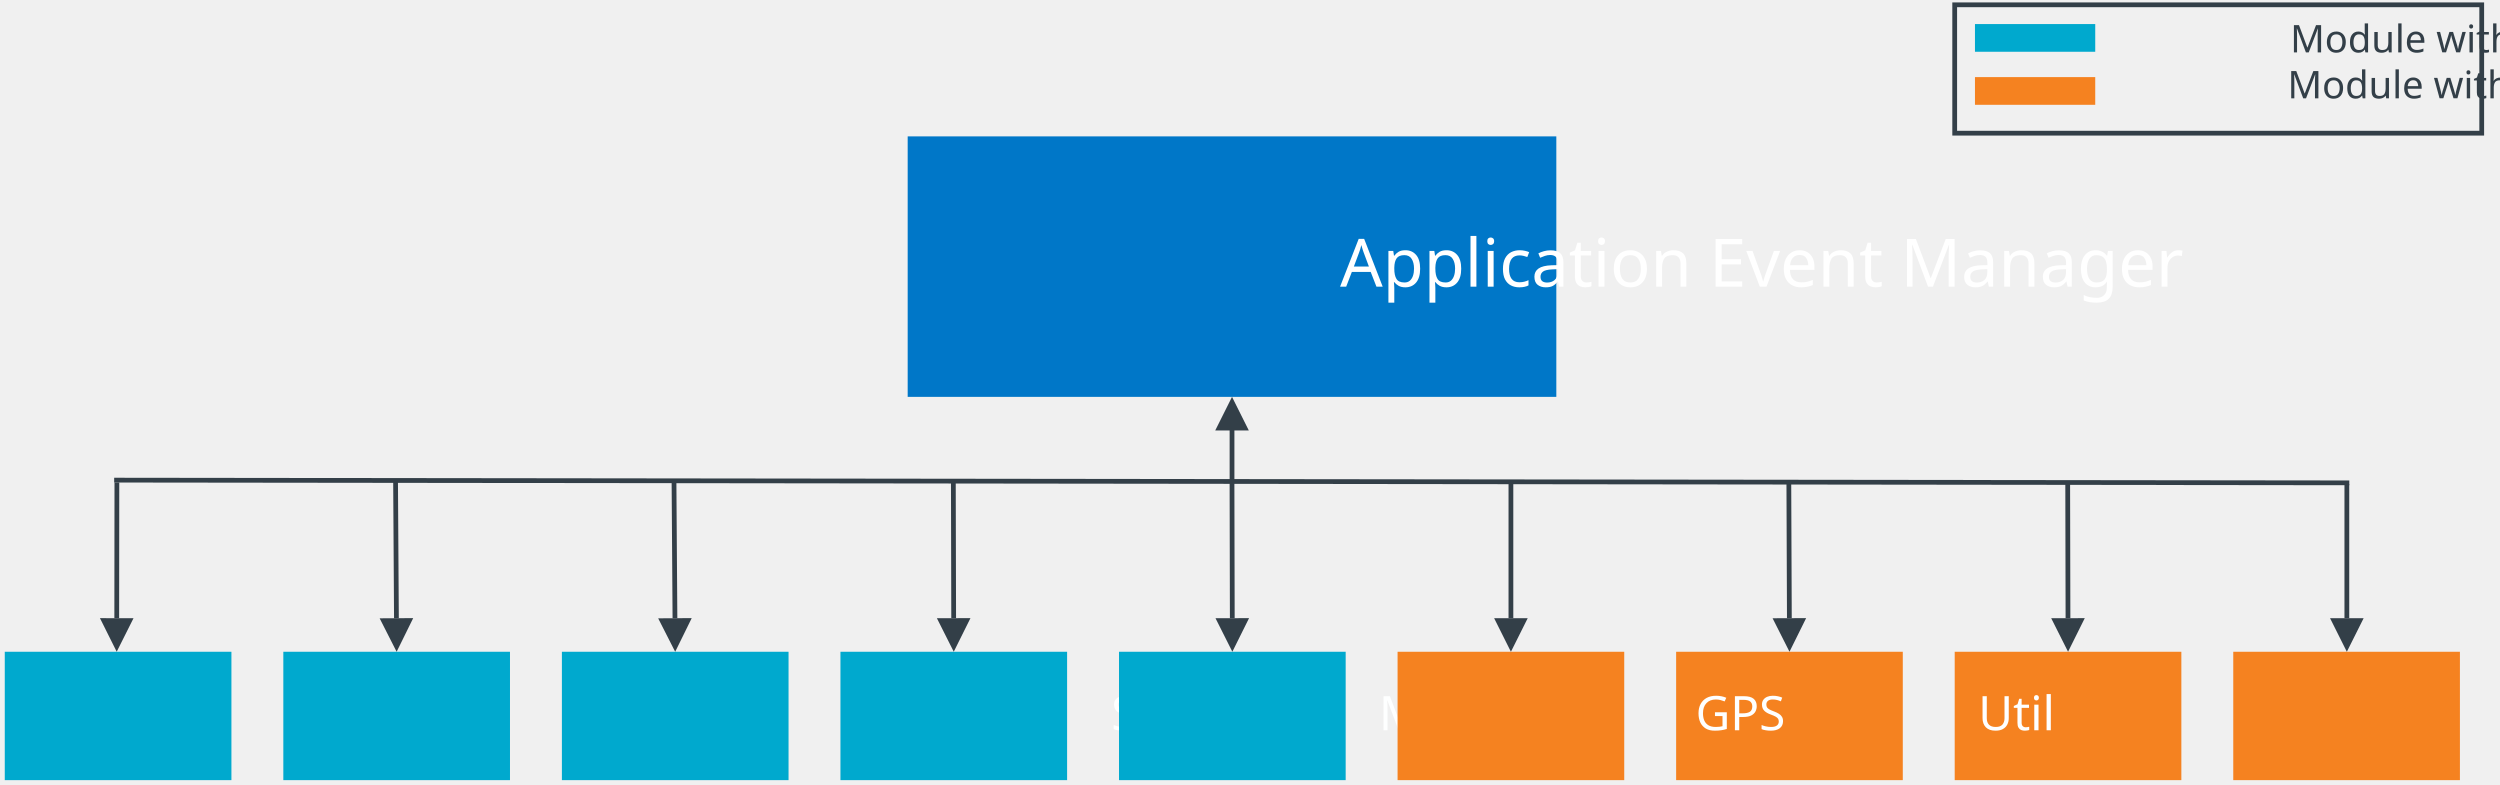
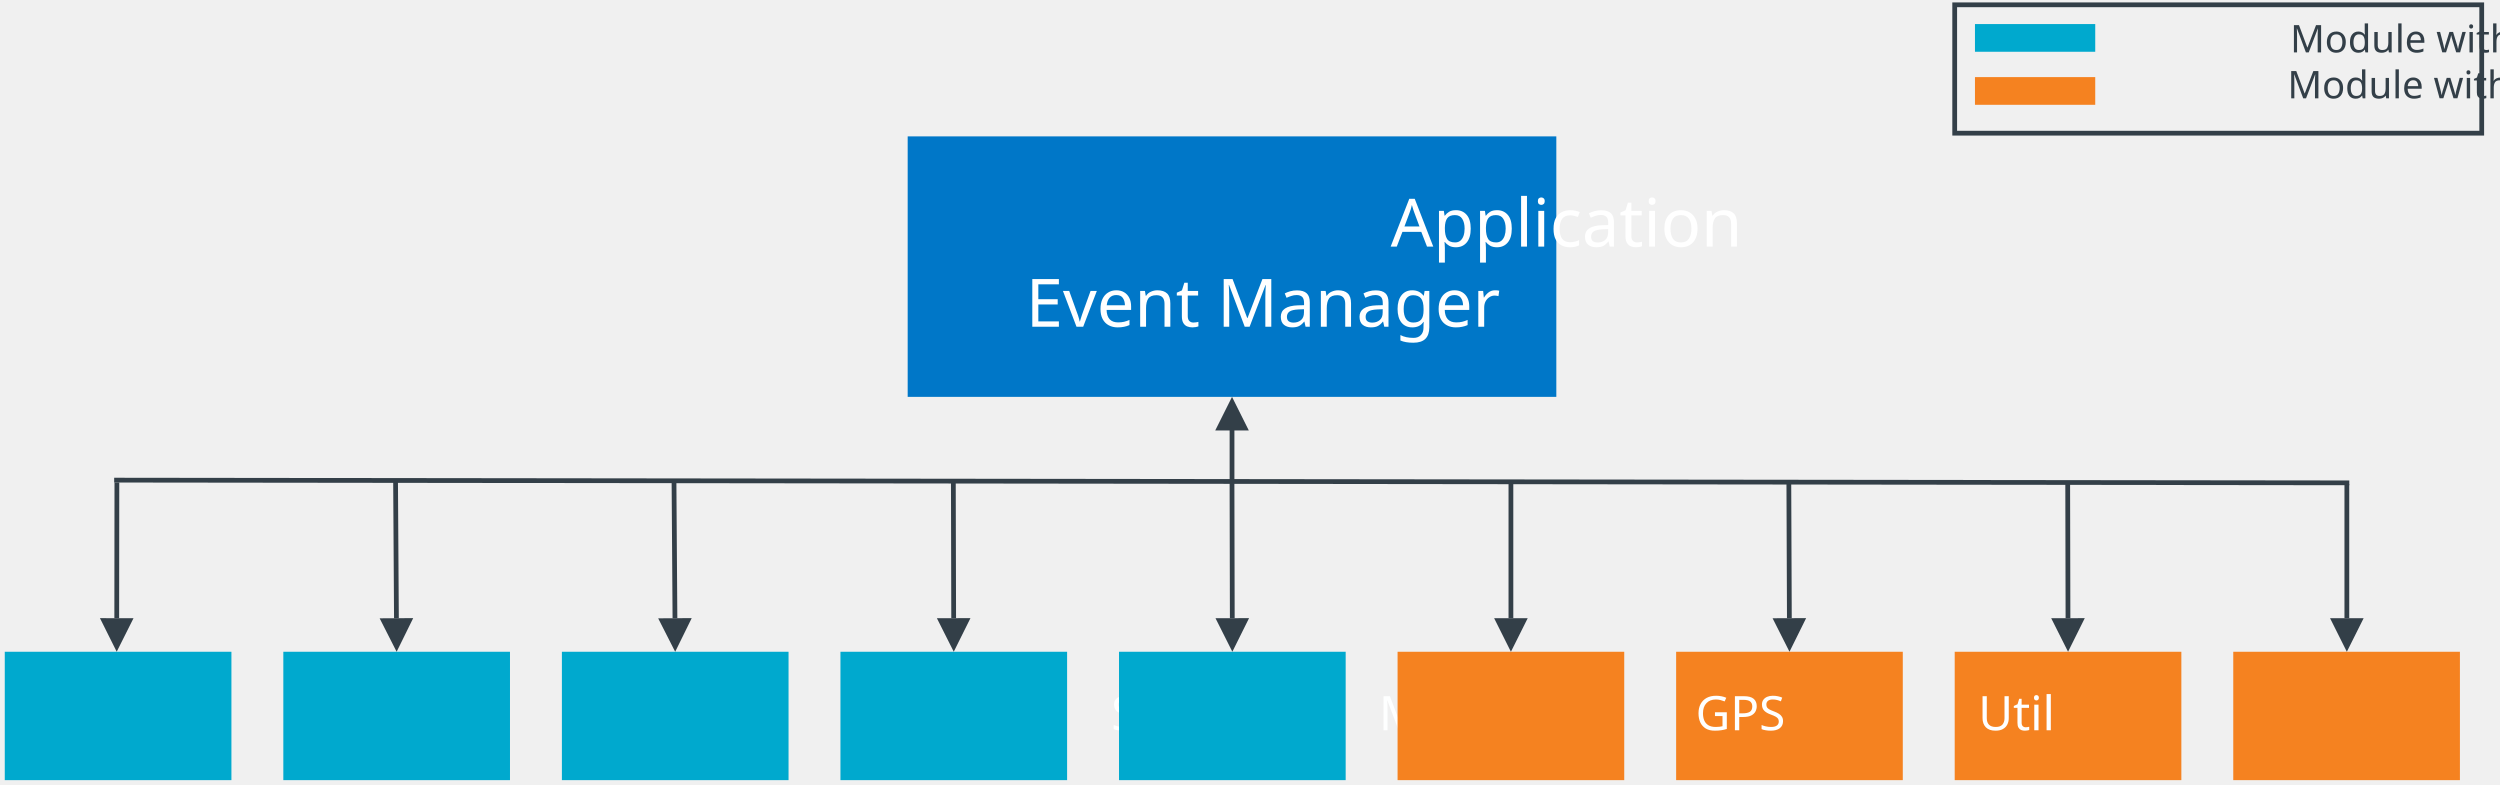
- <svg xmlns="http://www.w3.org/2000/svg" xmlns:ns1="http://schemas.microsoft.com/visio/2003/SVGExtensions/" xmlns:xlink="http://www.w3.org/1999/xlink" width="7.284in" height="2.287in" viewBox="0 0 524.413 164.638" xml:space="preserve" color-interpolation-filters="sRGB" class="st13">
+ <svg xmlns="http://www.w3.org/2000/svg" xmlns:ns1="http://schemas.microsoft.com/visio/2003/SVGExtensions/" xmlns:xlink="http://www.w3.org/1999/xlink" width="7.284in" height="2.287in" viewBox="0 0 524.413 164.638" xml:space="preserve" color-interpolation-filters="sRGB" class="st14">
  <ns1:documentProperties ns1:langID="1035" ns1:viewMarkup="false" />
  <style type="text/css">
	
		.st1 {fill:#0077c8;stroke:none;stroke-width:1}
		.st2 {fill:#ffffff;font-family:Calibri;font-size:1.167em}
- 		.st3 {marker-start:url(#mrkr4-9);stroke:#333f48;stroke-linecap:butt;stroke-width:1}
- 		.st4 {fill:#333f48;fill-opacity:1;stroke:#333f48;stroke-opacity:1;stroke-width:0.284}
- 		.st5 {fill:#00a9ce;stroke:none;stroke-width:1}
- 		.st6 {fill:#feffff;font-family:Calibri;font-size:0.833em}
- 		.st7 {fill:#f58220;stroke:none;stroke-width:1}
- 		.st8 {fill:none;stroke:none;stroke-width:1}
- 		.st9 {fill:#333f48;font-family:Calibri;font-size:0.667em}
- 		.st10 {fill:none;stroke:#333f48;stroke-width:1}
- 		.st11 {stroke:#333f48;stroke-linecap:butt;stroke-width:1}
- 		.st12 {marker-end:url(#mrkr4-57);stroke:#333f48;stroke-linecap:butt;stroke-width:1}
- 		.st13 {fill:none;fill-rule:evenodd;font-size:12px;overflow:visible;stroke-linecap:square;stroke-miterlimit:3}
+ 		.st3 {font-size:1em}
+ 		.st4 {marker-start:url(#mrkr4-11);stroke:#333f48;stroke-linecap:butt;stroke-width:1}
+ 		.st5 {fill:#333f48;fill-opacity:1;stroke:#333f48;stroke-opacity:1;stroke-width:0.284}
+ 		.st6 {fill:#00a9ce;stroke:none;stroke-width:1}
+ 		.st7 {fill:#feffff;font-family:Calibri;font-size:0.833em}
+ 		.st8 {fill:#f58220;stroke:none;stroke-width:1}
+ 		.st9 {fill:none;stroke:none;stroke-width:1}
+ 		.st10 {fill:#333f48;font-family:Calibri;font-size:0.667em}
+ 		.st11 {fill:none;stroke:#333f48;stroke-width:1}
+ 		.st12 {stroke:#333f48;stroke-linecap:butt;stroke-width:1}
+ 		.st13 {marker-end:url(#mrkr4-59);stroke:#333f48;stroke-linecap:butt;stroke-width:1}
+ 		.st14 {fill:none;fill-rule:evenodd;font-size:12px;overflow:visible;stroke-linecap:square;stroke-miterlimit:3}
	
	</style>
  <defs id="Markers">
    <g id="lend4">
      <path d="M 2 1 L 0 0 L 2 -1 L 2 1 " style="stroke:none" />
    </g>
-     <marker id="mrkr4-9" class="st4" ns1:arrowType="4" ns1:arrowSize="2" ns1:setback="6.68" refX="6.68" orient="auto" markerUnits="strokeWidth" overflow="visible">
+     <marker id="mrkr4-11" class="st5" ns1:arrowType="4" ns1:arrowSize="2" ns1:setback="6.68" refX="6.68" orient="auto" markerUnits="strokeWidth" overflow="visible">
      <use xlink:href="#lend4" transform="scale(3.52) " />
    </marker>
-     <marker id="mrkr4-57" class="st4" ns1:arrowType="4" ns1:arrowSize="2" ns1:setback="7.04" refX="-7.04" orient="auto" markerUnits="strokeWidth" overflow="visible">
+     <marker id="mrkr4-59" class="st5" ns1:arrowType="4" ns1:arrowSize="2" ns1:setback="7.04" refX="-7.04" orient="auto" markerUnits="strokeWidth" overflow="visible">
      <use xlink:href="#lend4" transform="scale(-3.52,-3.52) " />
    </marker>
  </defs>
  <g ns1:mID="0" ns1:index="1" ns1:groupContext="foregroundPage">
    <ns1:pageProperties ns1:drawingScale="0.0393701" ns1:pageScale="0.0393701" ns1:drawingUnits="24" ns1:shadowOffsetX="8.50394" ns1:shadowOffsetY="-8.50394" />
    <ns1:layer ns1:name="Connector" ns1:index="0" />
    <g id="shape7-1" ns1:mID="7" ns1:groupContext="shape" transform="translate(190.4,-81.3964)">
      <ns1:textBlock ns1:margins="rect(4,4,4,4)" />
      <ns1:textRect cx="68.031" cy="137.318" width="136.07" height="54.64" />
      <rect x="0" y="109.998" width="136.063" height="54.64" class="st1" />
-       <text x="25.17" y="141.52" class="st2" ns1:langID="1044">
+       <text x="35.78" y="133.12" class="st2" ns1:langID="1033">
        <ns1:paragraph ns1:horizAlign="1" ns1:bulletSize="0.166667" />
-         <ns1:tabList />Application Event Manager</text>
-     </g>
-     <g id="shape9-4" ns1:mID="9" ns1:groupContext="shape" ns1:layerMember="0" transform="translate(251.345,-81.3964)">
-       <path d="M7.09 171.32 L7.09 171.68 L7.09 182.39" class="st3" />
-     </g>
-     <g id="shape14-10" ns1:mID="14" ns1:groupContext="shape" transform="translate(1,-1)">
-       <ns1:userDefs>
-         <ns1:ud ns1:nameU="visVersion" ns1:val="VT0(15):26" />
-       </ns1:userDefs>
-       <ns1:textBlock ns1:margins="rect(4,4,4,4)" ns1:tabSpace="42.5197" />
-       <ns1:textRect cx="23.772" cy="151.173" width="47.55" height="26.929" />
-       <rect x="0" y="137.709" width="47.544" height="26.929" class="st5" />
-       <text x="15.63" y="154.17" class="st6" ns1:langID="1044">
+         <ns1:tabList />Application<ns1:newlineChar />
+         <tspan x="24.78" dy="1.2em" class="st3" ns1:langID="1044">Event </tspan>M<tspan class="st3" ns1:langID="1044">anager</tspan>
+       </text>
+     </g>
+     <g id="shape9-6" ns1:mID="9" ns1:groupContext="shape" ns1:layerMember="0" transform="translate(251.345,-81.3964)">
+       <path d="M7.09 171.32 L7.09 171.68 L7.09 182.39" class="st4" />
+     </g>
+     <g id="shape14-12" ns1:mID="14" ns1:groupContext="shape" transform="translate(1,-1)">
+       <ns1:userDefs>
+         <ns1:ud ns1:nameU="visVersion" ns1:val="VT0(15):26" />
+       </ns1:userDefs>
+       <ns1:textBlock ns1:margins="rect(4,4,4,4)" ns1:tabSpace="42.5197" />
+       <ns1:textRect cx="23.772" cy="151.173" width="47.55" height="26.929" />
+       <rect x="0" y="137.709" width="47.544" height="26.929" class="st6" />
+       <text x="15.63" y="154.17" class="st7" ns1:langID="1044">
        <ns1:paragraph ns1:horizAlign="1" />
        <ns1:tabList />App</text>
    </g>
-     <g id="shape15-13" ns1:mID="15" ns1:groupContext="shape" transform="translate(59.4325,-1)">
-       <ns1:userDefs>
-         <ns1:ud ns1:nameU="visVersion" ns1:val="VT0(15):26" />
-       </ns1:userDefs>
-       <ns1:textBlock ns1:margins="rect(4,4,4,4)" ns1:tabSpace="42.5197" />
-       <ns1:textRect cx="23.772" cy="151.173" width="47.55" height="26.929" />
-       <rect x="0" y="137.709" width="47.544" height="26.929" class="st5" />
-       <text x="14.23" y="154.17" class="st6" ns1:langID="1044">
+     <g id="shape15-15" ns1:mID="15" ns1:groupContext="shape" transform="translate(59.4325,-1)">
+       <ns1:userDefs>
+         <ns1:ud ns1:nameU="visVersion" ns1:val="VT0(15):26" />
+       </ns1:userDefs>
+       <ns1:textBlock ns1:margins="rect(4,4,4,4)" ns1:tabSpace="42.5197" />
+       <ns1:textRect cx="23.772" cy="151.173" width="47.55" height="26.929" />
+       <rect x="0" y="137.709" width="47.544" height="26.929" class="st6" />
+       <text x="14.23" y="154.17" class="st7" ns1:langID="1044">
        <ns1:paragraph ns1:horizAlign="1" />
        <ns1:tabList />Data</text>
    </g>
-     <g id="shape16-16" ns1:mID="16" ns1:groupContext="shape" transform="translate(117.865,-1)">
-       <ns1:userDefs>
-         <ns1:ud ns1:nameU="visVersion" ns1:val="VT0(15):26" />
-       </ns1:userDefs>
-       <ns1:textBlock ns1:margins="rect(4,4,4,4)" ns1:tabSpace="42.5197" />
-       <ns1:textRect cx="23.772" cy="151.173" width="47.55" height="26.929" />
-       <rect x="0" y="137.709" width="47.544" height="26.929" class="st5" />
-       <text x="12.07" y="154.17" class="st6" ns1:langID="1044">
+     <g id="shape16-18" ns1:mID="16" ns1:groupContext="shape" transform="translate(117.865,-1)">
+       <ns1:userDefs>
+         <ns1:ud ns1:nameU="visVersion" ns1:val="VT0(15):26" />
+       </ns1:userDefs>
+       <ns1:textBlock ns1:margins="rect(4,4,4,4)" ns1:tabSpace="42.5197" />
+       <ns1:textRect cx="23.772" cy="151.173" width="47.55" height="26.929" />
+       <rect x="0" y="137.709" width="47.544" height="26.929" class="st6" />
+       <text x="12.07" y="154.17" class="st7" ns1:langID="1044">
        <ns1:paragraph ns1:horizAlign="1" />
        <ns1:tabList />Cloud</text>
    </g>
-     <g id="shape17-19" ns1:mID="17" ns1:groupContext="shape" transform="translate(176.298,-1)">
-       <ns1:userDefs>
-         <ns1:ud ns1:nameU="visVersion" ns1:val="VT0(15):26" />
-       </ns1:userDefs>
-       <ns1:textBlock ns1:margins="rect(4,4,4,4)" ns1:tabSpace="42.5197" />
-       <ns1:textRect cx="23.772" cy="151.173" width="47.55" height="26.929" />
-       <rect x="0" y="137.709" width="47.544" height="26.929" class="st5" />
-       <text x="10.02" y="154.17" class="st6" ns1:langID="1044">
+     <g id="shape17-21" ns1:mID="17" ns1:groupContext="shape" transform="translate(176.298,-1)">
+       <ns1:userDefs>
+         <ns1:ud ns1:nameU="visVersion" ns1:val="VT0(15):26" />
+       </ns1:userDefs>
+       <ns1:textBlock ns1:margins="rect(4,4,4,4)" ns1:tabSpace="42.5197" />
+       <ns1:textRect cx="23.772" cy="151.173" width="47.55" height="26.929" />
+       <rect x="0" y="137.709" width="47.544" height="26.929" class="st6" />
+       <text x="10.02" y="154.17" class="st7" ns1:langID="1044">
        <ns1:paragraph ns1:horizAlign="1" />
        <ns1:tabList />Sensor</text>
    </g>
-     <g id="shape18-22" ns1:mID="18" ns1:groupContext="shape" transform="translate(234.73,-1)">
-       <ns1:userDefs>
-         <ns1:ud ns1:nameU="visVersion" ns1:val="VT0(15):26" />
-       </ns1:userDefs>
-       <ns1:textBlock ns1:margins="rect(4,4,4,4)" ns1:tabSpace="42.5197" />
-       <ns1:textRect cx="23.772" cy="151.173" width="47.55" height="26.929" />
-       <rect x="0" y="137.709" width="47.544" height="26.929" class="st5" />
-       <text x="7.75" y="154.17" class="st6" ns1:langID="1044">
+     <g id="shape18-24" ns1:mID="18" ns1:groupContext="shape" transform="translate(234.73,-1)">
+       <ns1:userDefs>
+         <ns1:ud ns1:nameU="visVersion" ns1:val="VT0(15):26" />
+       </ns1:userDefs>
+       <ns1:textBlock ns1:margins="rect(4,4,4,4)" ns1:tabSpace="42.5197" />
+       <ns1:textRect cx="23.772" cy="151.173" width="47.55" height="26.929" />
+       <rect x="0" y="137.709" width="47.544" height="26.929" class="st6" />
+       <text x="7.75" y="154.17" class="st7" ns1:langID="1044">
        <ns1:paragraph ns1:horizAlign="1" />
        <ns1:tabList />Modem</text>
    </g>
-     <g id="shape19-25" ns1:mID="19" ns1:groupContext="shape" transform="translate(410.028,-1)">
-       <ns1:userDefs>
-         <ns1:ud ns1:nameU="visVersion" ns1:val="VT0(15):26" />
-       </ns1:userDefs>
-       <ns1:textBlock ns1:margins="rect(4,4,4,4)" ns1:tabSpace="42.5197" />
-       <ns1:textRect cx="23.772" cy="151.173" width="47.55" height="26.929" />
-       <rect x="0" y="137.709" width="47.544" height="26.929" class="st7" />
-       <text x="19.3" y="154.17" class="st6" ns1:langID="1044">
+     <g id="shape19-27" ns1:mID="19" ns1:groupContext="shape" transform="translate(410.028,-1)">
+       <ns1:userDefs>
+         <ns1:ud ns1:nameU="visVersion" ns1:val="VT0(15):26" />
+       </ns1:userDefs>
+       <ns1:textBlock ns1:margins="rect(4,4,4,4)" ns1:tabSpace="42.5197" />
+       <ns1:textRect cx="23.772" cy="151.173" width="47.55" height="26.929" />
+       <rect x="0" y="137.709" width="47.544" height="26.929" class="st8" />
+       <text x="19.3" y="154.17" class="st7" ns1:langID="1044">
        <ns1:paragraph ns1:horizAlign="1" />
        <ns1:tabList />UI</text>
    </g>
-     <g id="shape20-28" ns1:mID="20" ns1:groupContext="shape" transform="translate(351.595,-1)">
-       <ns1:userDefs>
-         <ns1:ud ns1:nameU="visVersion" ns1:val="VT0(15):26" />
-       </ns1:userDefs>
-       <ns1:textBlock ns1:margins="rect(4,4,4,4)" ns1:tabSpace="42.5197" />
-       <ns1:textRect cx="23.772" cy="151.173" width="47.55" height="26.929" />
-       <rect x="0" y="137.709" width="47.544" height="26.929" class="st7" />
-       <text x="16.59" y="154.17" class="st6" ns1:langID="1044">
+     <g id="shape20-30" ns1:mID="20" ns1:groupContext="shape" transform="translate(351.595,-1)">
+       <ns1:userDefs>
+         <ns1:ud ns1:nameU="visVersion" ns1:val="VT0(15):26" />
+       </ns1:userDefs>
+       <ns1:textBlock ns1:margins="rect(4,4,4,4)" ns1:tabSpace="42.5197" />
+       <ns1:textRect cx="23.772" cy="151.173" width="47.55" height="26.929" />
+       <rect x="0" y="137.709" width="47.544" height="26.929" class="st8" />
+       <text x="16.59" y="154.17" class="st7" ns1:langID="1044">
        <ns1:paragraph ns1:horizAlign="1" />
        <ns1:tabList />Util</text>
    </g>
-     <g id="shape21-31" ns1:mID="21" ns1:groupContext="shape" transform="translate(293.163,-1)">
-       <ns1:userDefs>
-         <ns1:ud ns1:nameU="visVersion" ns1:val="VT0(15):26" />
-       </ns1:userDefs>
-       <ns1:textBlock ns1:margins="rect(4,4,4,4)" ns1:tabSpace="42.5197" />
-       <ns1:textRect cx="23.772" cy="151.173" width="47.55" height="26.929" />
-       <rect x="0" y="137.709" width="47.544" height="26.929" class="st7" />
-       <text x="15.74" y="154.17" class="st6" ns1:langID="1044">
+     <g id="shape21-33" ns1:mID="21" ns1:groupContext="shape" transform="translate(293.163,-1)">
+       <ns1:userDefs>
+         <ns1:ud ns1:nameU="visVersion" ns1:val="VT0(15):26" />
+       </ns1:userDefs>
+       <ns1:textBlock ns1:margins="rect(4,4,4,4)" ns1:tabSpace="42.5197" />
+       <ns1:textRect cx="23.772" cy="151.173" width="47.55" height="26.929" />
+       <rect x="0" y="137.709" width="47.544" height="26.929" class="st8" />
+       <text x="15.74" y="154.17" class="st7" ns1:langID="1044">
        <ns1:paragraph ns1:horizAlign="1" />
        <ns1:tabList />GPS</text>
    </g>
-     <g id="shape29-34" ns1:mID="29" ns1:groupContext="shape" transform="translate(414.28,-153.787)">
-       <ns1:userDefs>
-         <ns1:ud ns1:nameU="visVersion" ns1:val="VT0(15):26" />
-       </ns1:userDefs>
-       <rect x="0" y="158.827" width="25.228" height="5.811" class="st5" />
-     </g>
-     <g id="shape30-36" ns1:mID="30" ns1:groupContext="shape" transform="translate(438.941,-151.236)">
+     <g id="shape29-36" ns1:mID="29" ns1:groupContext="shape" transform="translate(414.28,-153.787)">
+       <ns1:userDefs>
+         <ns1:ud ns1:nameU="visVersion" ns1:val="VT0(15):26" />
+       </ns1:userDefs>
+       <rect x="0" y="158.827" width="25.228" height="5.811" class="st6" />
+     </g>
+     <g id="shape30-38" ns1:mID="30" ns1:groupContext="shape" transform="translate(438.941,-151.236)">
      <ns1:textBlock ns1:margins="rect(4,4,4,4)" ns1:tabSpace="42.5197" />
      <ns1:textRect cx="39.118" cy="159.819" width="78.24" height="9.638" />
-       <rect x="0" y="155" width="78.236" height="9.638" class="st8" />
-       <text x="4" y="162.22" class="st9" ns1:langID="1044">
+       <rect x="0" y="155" width="78.236" height="9.638" class="st9" />
+       <text x="4" y="162.22" class="st10" ns1:langID="1044">
        <ns1:paragraph />
        <ns1:tabList />Module with thread</text>
    </g>
-     <g id="shape31-39" ns1:mID="31" ns1:groupContext="shape" transform="translate(414.28,-142.661)">
-       <ns1:userDefs>
-         <ns1:ud ns1:nameU="visVersion" ns1:val="VT0(15):26" />
-       </ns1:userDefs>
-       <rect x="0" y="158.827" width="25.228" height="5.811" class="st7" />
-     </g>
-     <g id="shape32-41" ns1:mID="32" ns1:groupContext="shape" transform="translate(438.374,-141.598)">
+     <g id="shape31-41" ns1:mID="31" ns1:groupContext="shape" transform="translate(414.28,-142.661)">
+       <ns1:userDefs>
+         <ns1:ud ns1:nameU="visVersion" ns1:val="VT0(15):26" />
+       </ns1:userDefs>
+       <rect x="0" y="158.827" width="25.228" height="5.811" class="st8" />
+     </g>
+     <g id="shape32-43" ns1:mID="32" ns1:groupContext="shape" transform="translate(438.374,-141.598)">
      <ns1:textBlock ns1:margins="rect(4,4,4,4)" ns1:tabSpace="42.5197" />
      <ns1:textRect cx="42.52" cy="159.819" width="85.04" height="9.638" />
-       <rect x="0" y="155" width="85.039" height="9.638" class="st8" />
-       <text x="4" y="162.22" class="st9" ns1:langID="1044">
+       <rect x="0" y="155" width="85.039" height="9.638" class="st9" />
+       <text x="4" y="162.22" class="st10" ns1:langID="1044">
        <ns1:paragraph />
        <ns1:tabList />Module without thread</text>
    </g>
-     <g id="shape34-44" ns1:mID="34" ns1:groupContext="shape" transform="translate(410.028,-136.709)">
-       <ns1:userDefs>
-         <ns1:ud ns1:nameU="visVersion" ns1:val="VT0(15):26" />
-       </ns1:userDefs>
-       <rect x="0" y="137.709" width="110.551" height="26.929" class="st10" />
-     </g>
-     <g id="shape35-46" ns1:mID="35" ns1:groupContext="shape" transform="translate(468.46,-1)">
-       <ns1:userDefs>
-         <ns1:ud ns1:nameU="visVersion" ns1:val="VT0(15):26" />
-       </ns1:userDefs>
-       <ns1:textBlock ns1:margins="rect(4,4,4,4)" ns1:tabSpace="42.5197" />
-       <ns1:textRect cx="23.772" cy="151.173" width="47.55" height="26.929" />
-       <rect x="0" y="137.709" width="47.544" height="26.929" class="st7" />
-       <text x="10.6" y="154.17" class="st6" ns1:langID="1044">
+     <g id="shape34-46" ns1:mID="34" ns1:groupContext="shape" transform="translate(410.028,-136.709)">
+       <ns1:userDefs>
+         <ns1:ud ns1:nameU="visVersion" ns1:val="VT0(15):26" />
+       </ns1:userDefs>
+       <rect x="0" y="137.709" width="110.551" height="26.929" class="st11" />
+     </g>
+     <g id="shape35-48" ns1:mID="35" ns1:groupContext="shape" transform="translate(468.46,-1)">
+       <ns1:userDefs>
+         <ns1:ud ns1:nameU="visVersion" ns1:val="VT0(15):26" />
+       </ns1:userDefs>
+       <ns1:textBlock ns1:margins="rect(4,4,4,4)" ns1:tabSpace="42.5197" />
+       <ns1:textRect cx="23.772" cy="151.173" width="47.55" height="26.929" />
+       <rect x="0" y="137.709" width="47.544" height="26.929" class="st8" />
+       <text x="10.6" y="154.17" class="st7" ns1:langID="1044">
        <ns1:paragraph ns1:horizAlign="1" />
        <ns1:tabList />Debug</text>
    </g>
-     <g id="shape40-49" ns1:mID="40" ns1:groupContext="shape" ns1:layerMember="0" transform="translate(23.9489,-70.7319)">
-       <path d="M0 171.44 L468.85 172.01" class="st11" />
-     </g>
-     <g id="shape42-52" ns1:mID="42" ns1:groupContext="shape" ns1:layerMember="0" transform="translate(76.0061,-63.8571)">
-       <path d="M6.97 164.64 L7.15 193.53" class="st12" />
-     </g>
-     <g id="shape44-58" ns1:mID="44" ns1:groupContext="shape" ns1:layerMember="0" transform="translate(134.422,-63.7866)">
-       <path d="M6.96 164.64 L7.16 193.46" class="st12" />
-     </g>
-     <g id="shape45-63" ns1:mID="45" ns1:groupContext="shape" ns1:layerMember="0" transform="translate(192.938,-63.7157)">
-       <path d="M7.04 164.64 L7.11 193.38" class="st12" />
-     </g>
-     <g id="shape46-68" ns1:mID="46" ns1:groupContext="shape" ns1:layerMember="0" transform="translate(251.38,-63.6452)">
-       <path d="M7.05 164.64 L7.11 193.31" class="st12" />
-     </g>
-     <g id="shape47-73" ns1:mID="47" ns1:groupContext="shape" ns1:layerMember="0" transform="translate(309.848,-63.9291)">
-       <path d="M7.09 164.64 L7.09 193.6" class="st12" />
-     </g>
-     <g id="shape48-78" ns1:mID="48" ns1:groupContext="shape" ns1:layerMember="0" transform="translate(368.216,-63.504)">
-       <path d="M7.02 164.64 L7.13 193.17" class="st12" />
-     </g>
-     <g id="shape49-83" ns1:mID="49" ns1:groupContext="shape" ns1:layerMember="0" transform="translate(426.681,-63.4335)">
-       <path d="M7.05 164.64 L7.11 193.1" class="st12" />
-     </g>
-     <g id="shape50-88" ns1:mID="50" ns1:groupContext="shape" ns1:layerMember="0" transform="translate(485.197,-63.0787)">
-       <path d="M7.09 164.64 L7.09 192.75" class="st12" />
-     </g>
-     <g id="shape53-93" ns1:mID="53" ns1:groupContext="shape" ns1:layerMember="0" transform="translate(31.5882,-63.4455)">
-       <path d="M-7.07 164.64 L-7.1 193.11" class="st12" />
+     <g id="shape40-51" ns1:mID="40" ns1:groupContext="shape" ns1:layerMember="0" transform="translate(23.9489,-70.7319)">
+       <path d="M0 171.44 L468.85 172.01" class="st12" />
+     </g>
+     <g id="shape42-54" ns1:mID="42" ns1:groupContext="shape" ns1:layerMember="0" transform="translate(76.0061,-63.8571)">
+       <path d="M6.97 164.64 L7.15 193.53" class="st13" />
+     </g>
+     <g id="shape44-60" ns1:mID="44" ns1:groupContext="shape" ns1:layerMember="0" transform="translate(134.422,-63.7866)">
+       <path d="M6.96 164.64 L7.16 193.46" class="st13" />
+     </g>
+     <g id="shape45-65" ns1:mID="45" ns1:groupContext="shape" ns1:layerMember="0" transform="translate(192.938,-63.7157)">
+       <path d="M7.04 164.64 L7.11 193.38" class="st13" />
+     </g>
+     <g id="shape46-70" ns1:mID="46" ns1:groupContext="shape" ns1:layerMember="0" transform="translate(251.38,-63.6452)">
+       <path d="M7.05 164.64 L7.11 193.31" class="st13" />
+     </g>
+     <g id="shape47-75" ns1:mID="47" ns1:groupContext="shape" ns1:layerMember="0" transform="translate(309.848,-63.9291)">
+       <path d="M7.09 164.64 L7.09 193.6" class="st13" />
+     </g>
+     <g id="shape48-80" ns1:mID="48" ns1:groupContext="shape" ns1:layerMember="0" transform="translate(368.216,-63.504)">
+       <path d="M7.02 164.64 L7.13 193.17" class="st13" />
+     </g>
+     <g id="shape49-85" ns1:mID="49" ns1:groupContext="shape" ns1:layerMember="0" transform="translate(426.681,-63.4335)">
+       <path d="M7.05 164.64 L7.11 193.1" class="st13" />
+     </g>
+     <g id="shape50-90" ns1:mID="50" ns1:groupContext="shape" ns1:layerMember="0" transform="translate(485.197,-63.0787)">
+       <path d="M7.09 164.64 L7.09 192.75" class="st13" />
+     </g>
+     <g id="shape53-95" ns1:mID="53" ns1:groupContext="shape" ns1:layerMember="0" transform="translate(31.5882,-63.4455)">
+       <path d="M-7.07 164.64 L-7.1 193.11" class="st13" />
    </g>
  </g>
</svg>
